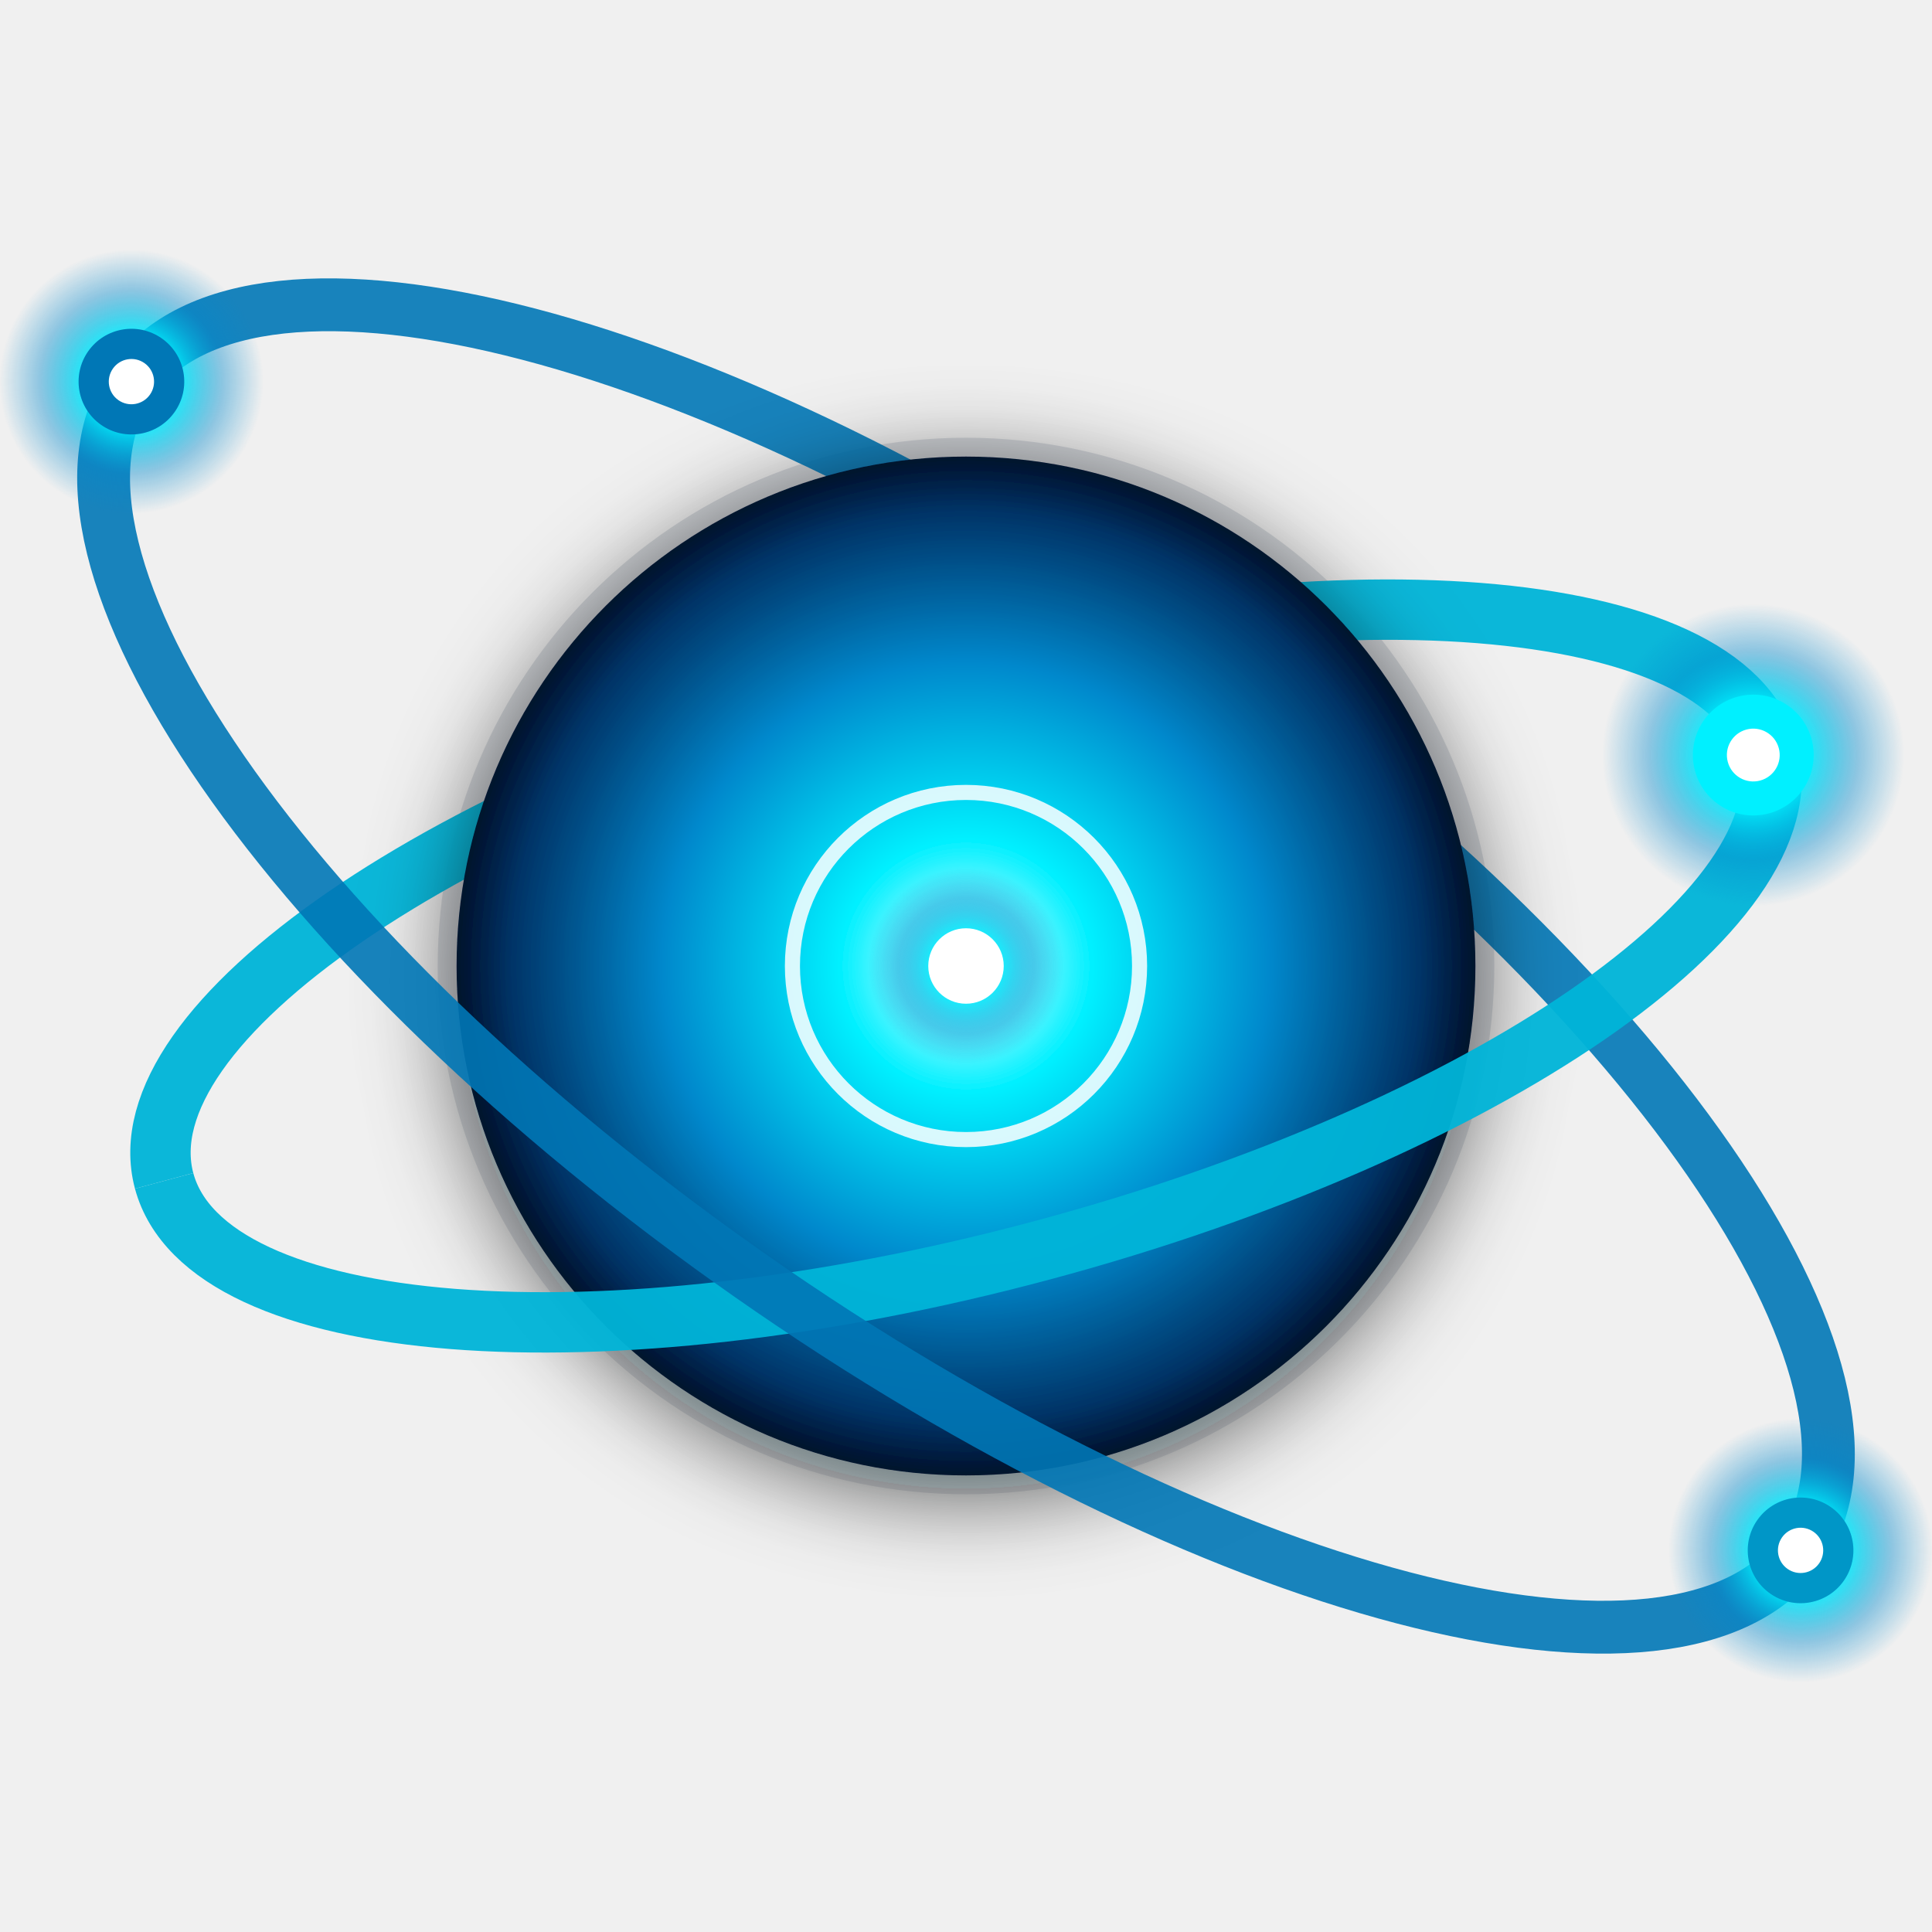
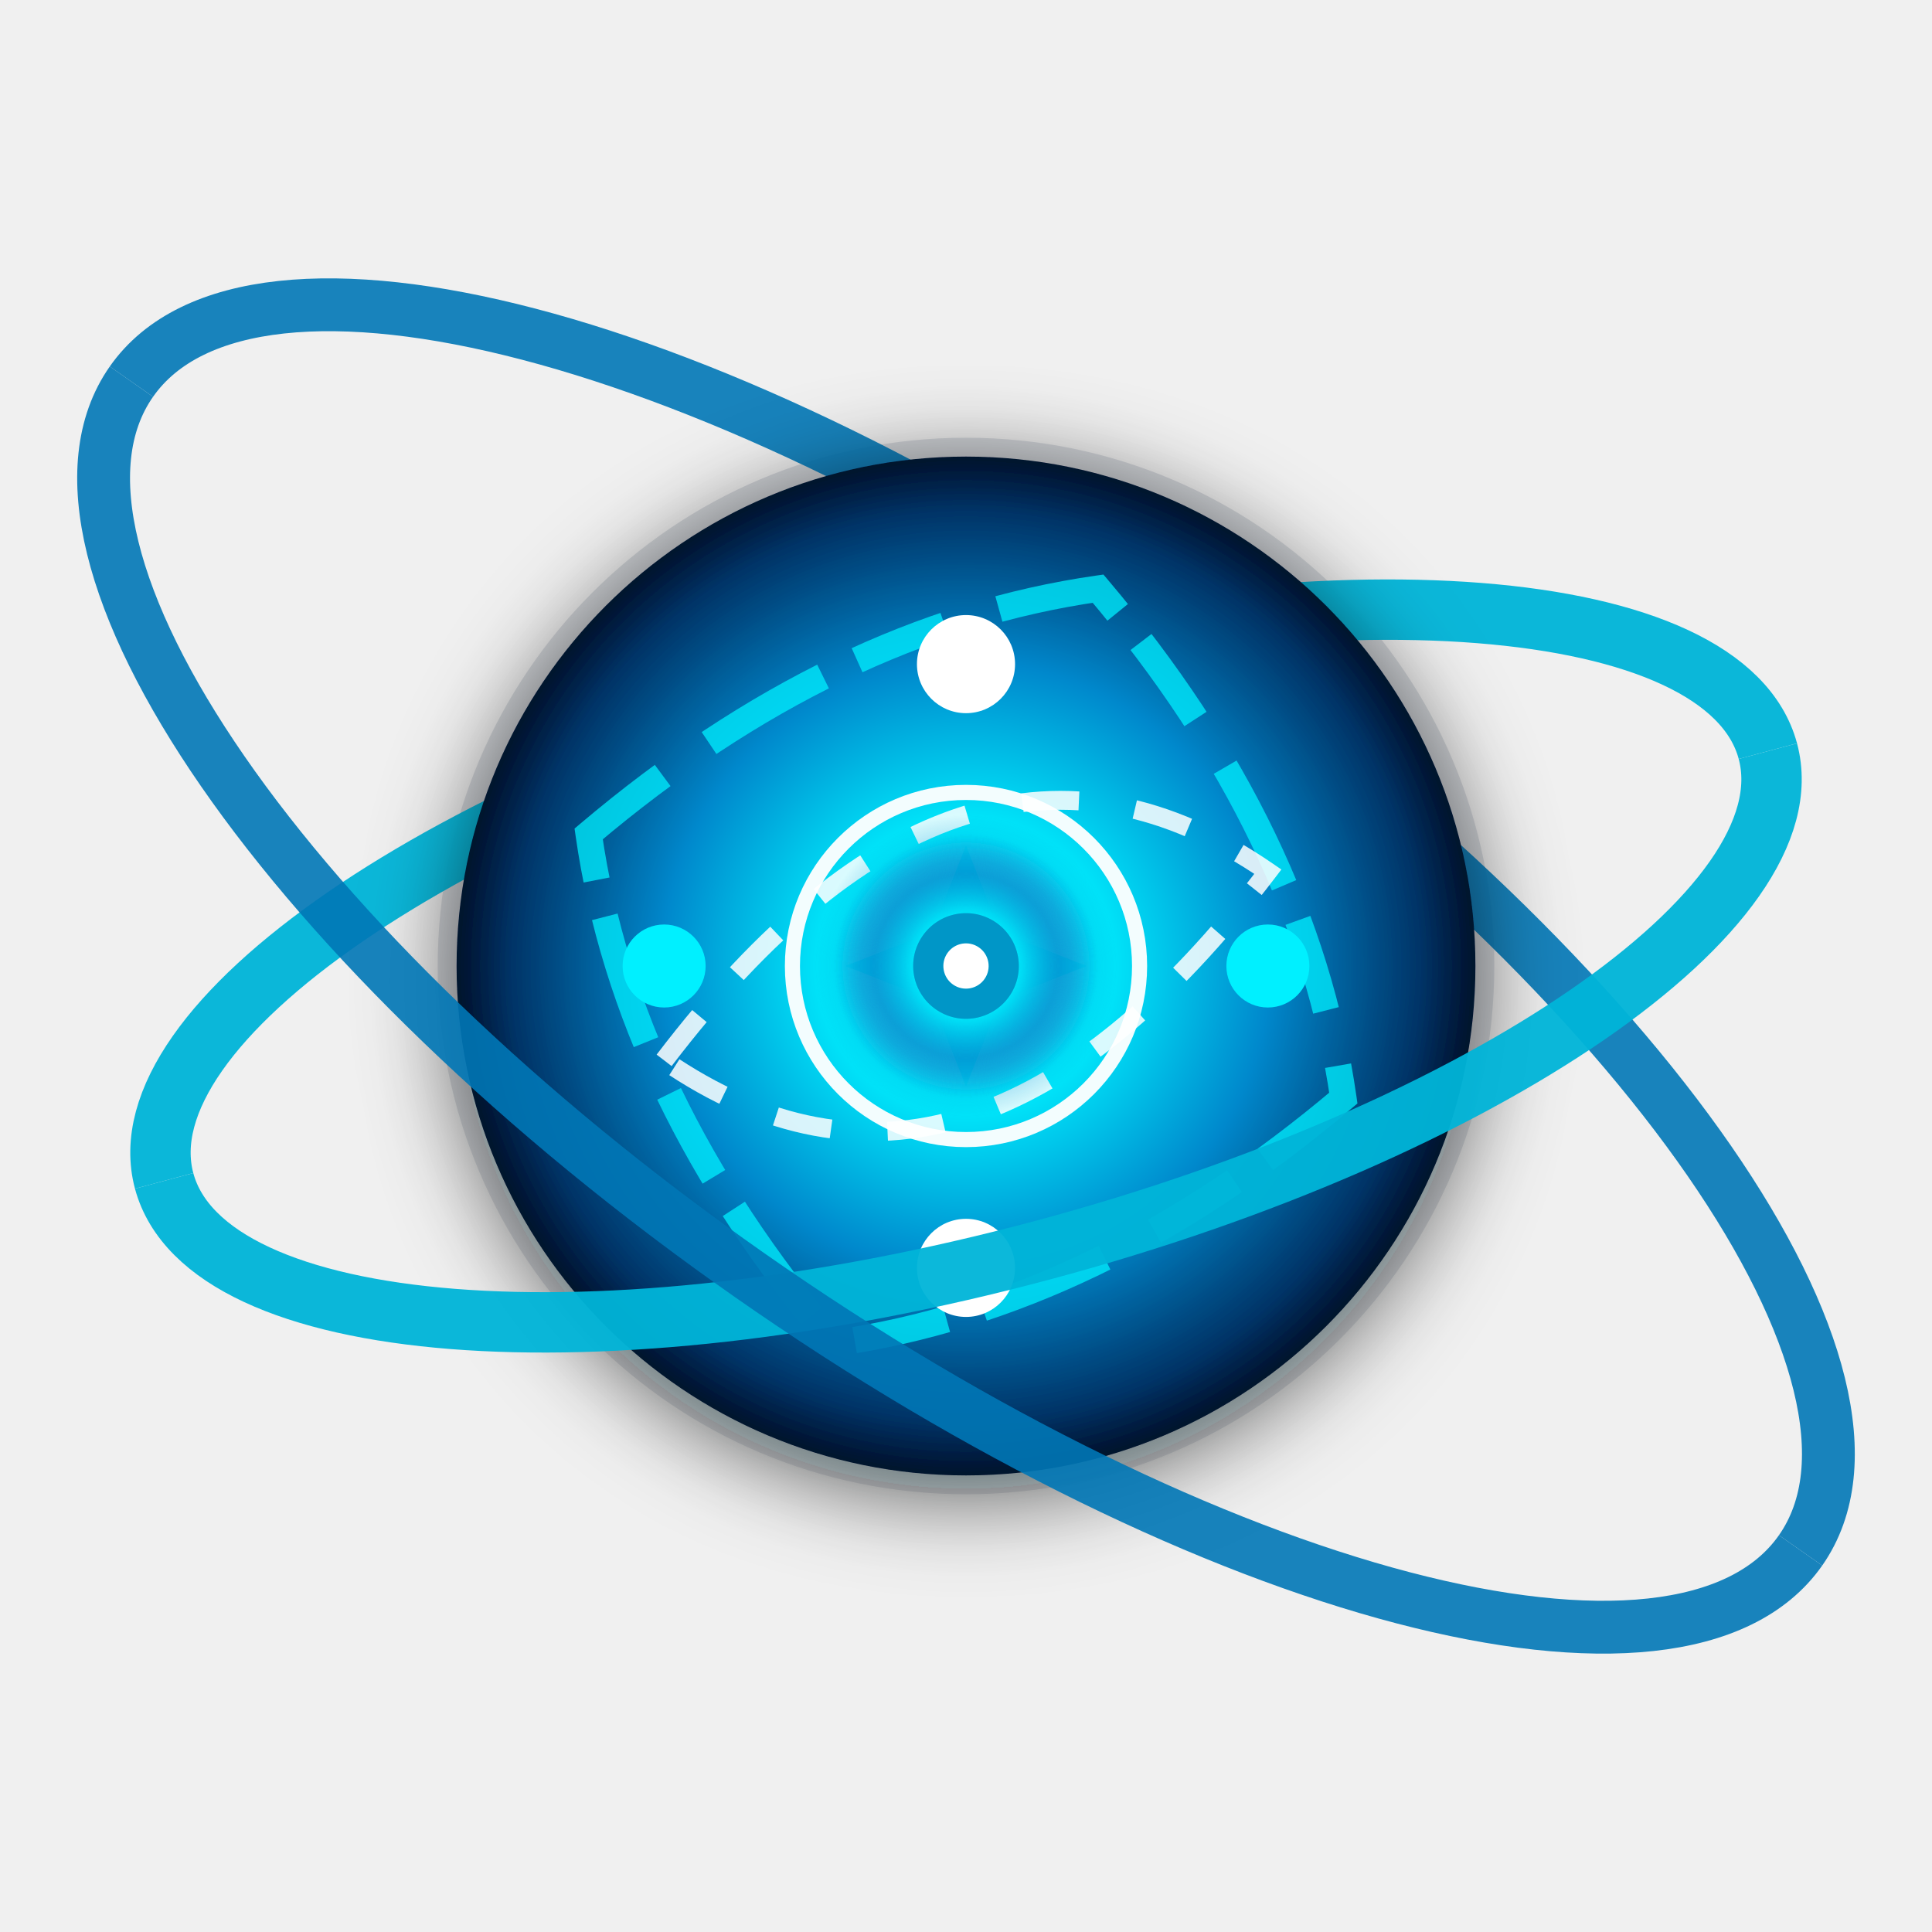
<svg xmlns="http://www.w3.org/2000/svg" viewBox="0 0 512 512" width="100%" height="100%">
  <defs>
    <radialGradient id="coreEnergyVibrant" cx="50%" cy="50%" r="50%">
      <stop offset="0%" stop-color="#ffffff" />
      <stop offset="25%" stop-color="#00f0ff" />
      <stop offset="60%" stop-color="#0088cc" />
      <stop offset="90%" stop-color="#003366" />
      <stop offset="100%" stop-color="#00122e" />
    </radialGradient>
    <filter id="darkContrastRim" x="-20%" y="-20%" width="140%" height="140%">
      <feDropShadow dx="0" dy="4" stdDeviation="12" flood-color="#020817" flood-opacity="0.6" />
    </filter>
    <radialGradient id="nodeWhiteGlow" cx="50%" cy="50%" r="50%">
      <stop offset="0%" stop-color="#ffffff" stop-opacity="1" />
      <stop offset="35%" stop-color="#00f0ff" stop-opacity="0.9" />
      <stop offset="70%" stop-color="#0088cc" stop-opacity="0.4" />
      <stop offset="100%" stop-color="#0088cc" stop-opacity="0" />
    </radialGradient>
  </defs>
  <g transform="translate(256, 256)">
-     <circle cx="0" cy="0" r="140" fill="#00122e" opacity="0.15" filter="url(#darkContrastRim)" />
+     <circle cx="0" cy="0" r="140" fill="#00122e" opacity="0.15" filter="url(#darkContrastRim)">
+       <animate attributeName="opacity" values="0.15;0.25;0.15" dur="4s" repeatCount="indefinite" />
+     </circle>
    <g transform="rotate(35)">
      <path d="M -270 0 A 270 100 0 0 1 270 0" fill="none" stroke="#0077b6" stroke-width="14" stroke-linecap="butt" opacity="0.9" />
    </g>
    <g transform="rotate(-15)">
      <path d="M -220 0 A 220 78 0 0 1 220 0" fill="none" stroke="#00b4d8" stroke-width="16" stroke-linecap="butt" opacity="0.95" />
    </g>
-     <circle cx="0" cy="0" r="135" fill="url(#coreEnergyVibrant)" filter="url(#darkContrastRim)" />
+     <g filter="url(#darkContrastRim)">
+       <circle cx="0" cy="0" r="135" fill="url(#coreEnergyVibrant)" />
+       <g>
+         <path d="M -100 -35 Q -35 -90 35 -100 Q 90 -35 100 35 Q 35 90 -35 100 Q -90 35 -100 -35 Z" fill="none" stroke="#00f0ff" stroke-width="7" opacity="0.75" stroke-dasharray="25 15 35 10" />
+         <path d="M -80 25 Q 0 -80 80 -25 Q 0 80 -80 25 Z" fill="none" stroke="#ffffff" stroke-width="5" opacity="0.85" stroke-dasharray="15 15" />
+         <circle cx="0" cy="-80" r="13" fill="#ffffff" />
+         <circle cx="80" cy="0" r="11" fill="#00f0ff" />
+         <circle cx="0" cy="80" r="13" fill="#ffffff" />
+         <circle cx="-80" cy="0" r="11" fill="#00f0ff" />
+         <circle cx="0" cy="0" r="46" fill="none" stroke="#ffffff" stroke-width="4" opacity="0.95" />
+         <polygon points="0,-32 9,-9 32,0 9,9 0,32 -9,9 -32,0 -9,-9" fill="#00f0ff" opacity="0.9" />
+         <circle cx="0" cy="0" r="11" fill="#ffffff" />
+       </g>
+     </g>
    <g transform="rotate(-15)">
      <path d="M 220 0 A 220 78 0 0 1 -220 0" fill="none" stroke="#00b4d8" stroke-width="16" stroke-linecap="butt" opacity="0.95" />
-       <circle cx="216" cy="0" r="40" fill="url(#nodeWhiteGlow)" />
-       <circle cx="216" cy="0" r="16" fill="#00f0ff" />
-       <circle cx="216" cy="0" r="7" fill="#ffffff" />
+       <g>
+         <animateMotion dur="14s" repeatCount="indefinite" path="M 220 0 A 220 78 0 1 1 -220 0 A 220 78 0 1 1 220 0" />
+         <circle cx="0" cy="0" r="40" fill="url(#nodeWhiteGlow)" />
+         <circle cx="0" cy="0" r="16" fill="#00f0ff" />
+         <circle cx="0" cy="0" r="7" fill="#ffffff" />
+       </g>
    </g>
    <g transform="rotate(35)">
      <path d="M 270 0 A 270 100 0 0 1 -270 0" fill="none" stroke="#0077b6" stroke-width="14" stroke-linecap="butt" opacity="0.9" />
-       <circle cx="-270" cy="0" r="35" fill="url(#nodeWhiteGlow)" />
-       <circle cx="-270" cy="0" r="14" fill="#0077b6" />
-       <circle cx="-270" cy="0" r="6" fill="#ffffff" />
-       <circle cx="270" cy="0" r="35" fill="url(#nodeWhiteGlow)" />
-       <circle cx="270" cy="0" r="14" fill="#0096c7" />
-       <circle cx="270" cy="0" r="6" fill="#ffffff" />
+       <g>
+         <animateMotion dur="20s" repeatCount="indefinite" path="M -270 0 A 270 100 0 1 1 270 0 A 270 100 0 1 1 -270 0" />
+         <circle cx="0" cy="0" r="35" fill="url(#nodeWhiteGlow)" />
+         <circle cx="0" cy="0" r="14" fill="#0077b6" />
+         <circle cx="0" cy="0" r="6" fill="#ffffff" />
+       </g>
+       <g>
+         <animateMotion dur="20s" repeatCount="indefinite" path="M 270 0 A 270 100 0 1 1 -270 0 A 270 100 0 1 1 270 0" />
+         <circle cx="0" cy="0" r="35" fill="url(#nodeWhiteGlow)" />
+         <circle cx="0" cy="0" r="14" fill="#0096c7" />
+         <circle cx="0" cy="0" r="6" fill="#ffffff" />
+       </g>
    </g>
-     <circle cx="0" cy="0" r="46" fill="none" stroke="#ffffff" stroke-width="4" opacity="0.85" />
-     <circle cx="0" cy="0" r="26" fill="url(#nodeWhiteGlow)" />
-     <circle cx="0" cy="0" r="10" fill="#ffffff" />
  </g>
</svg>
